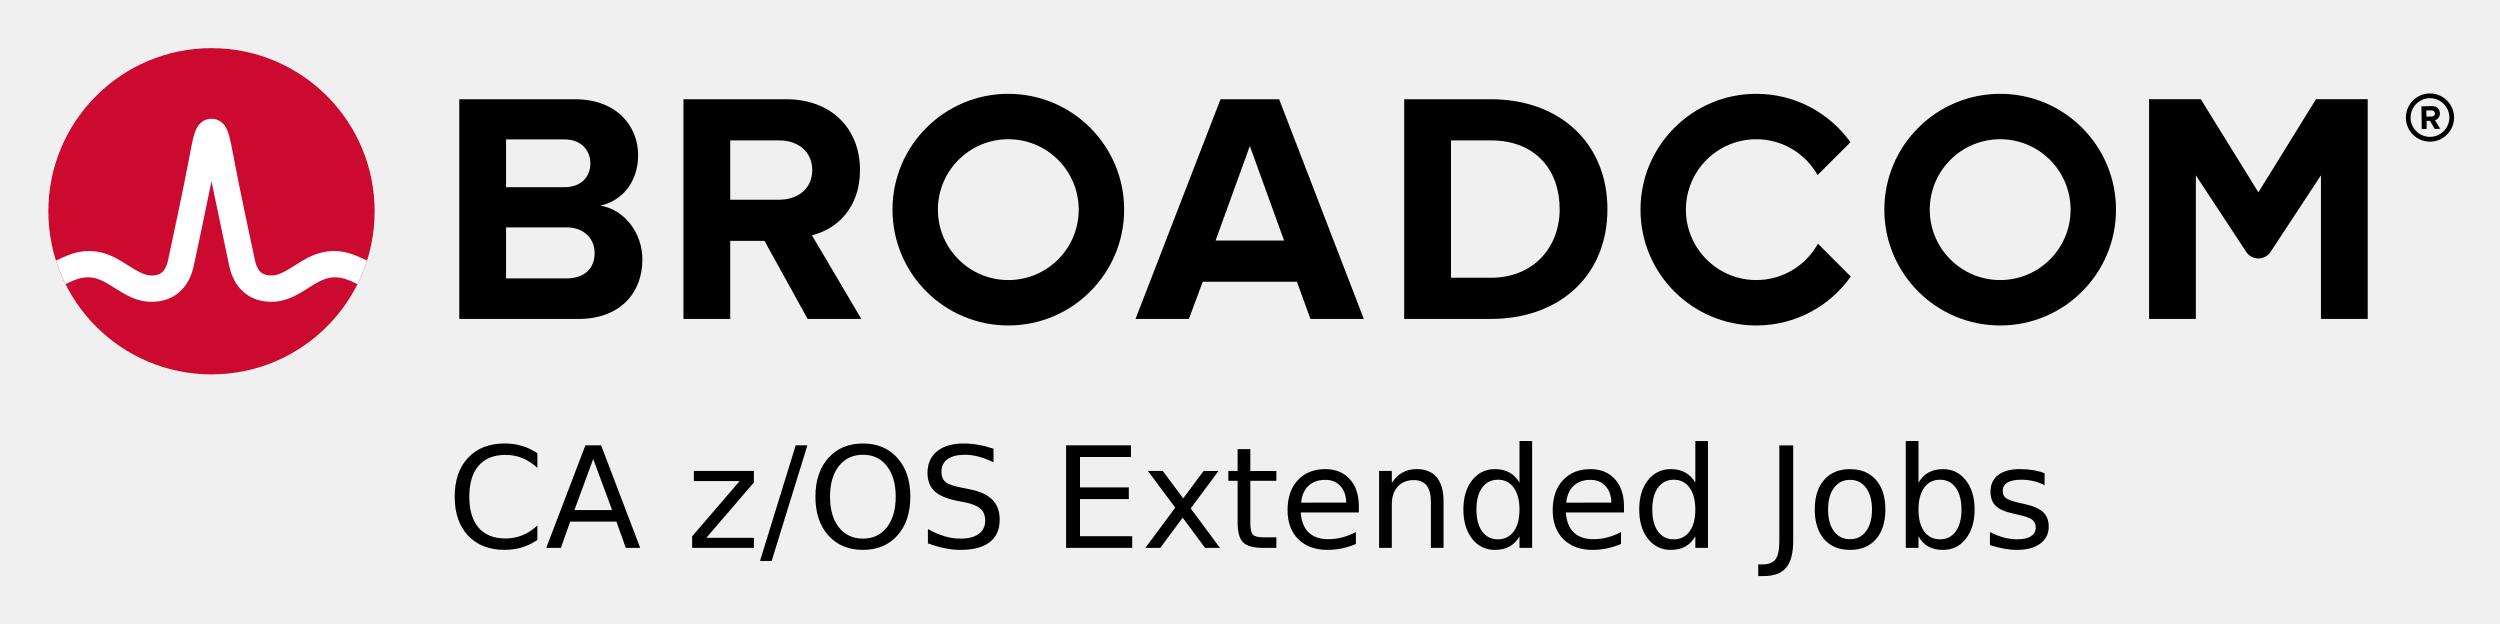
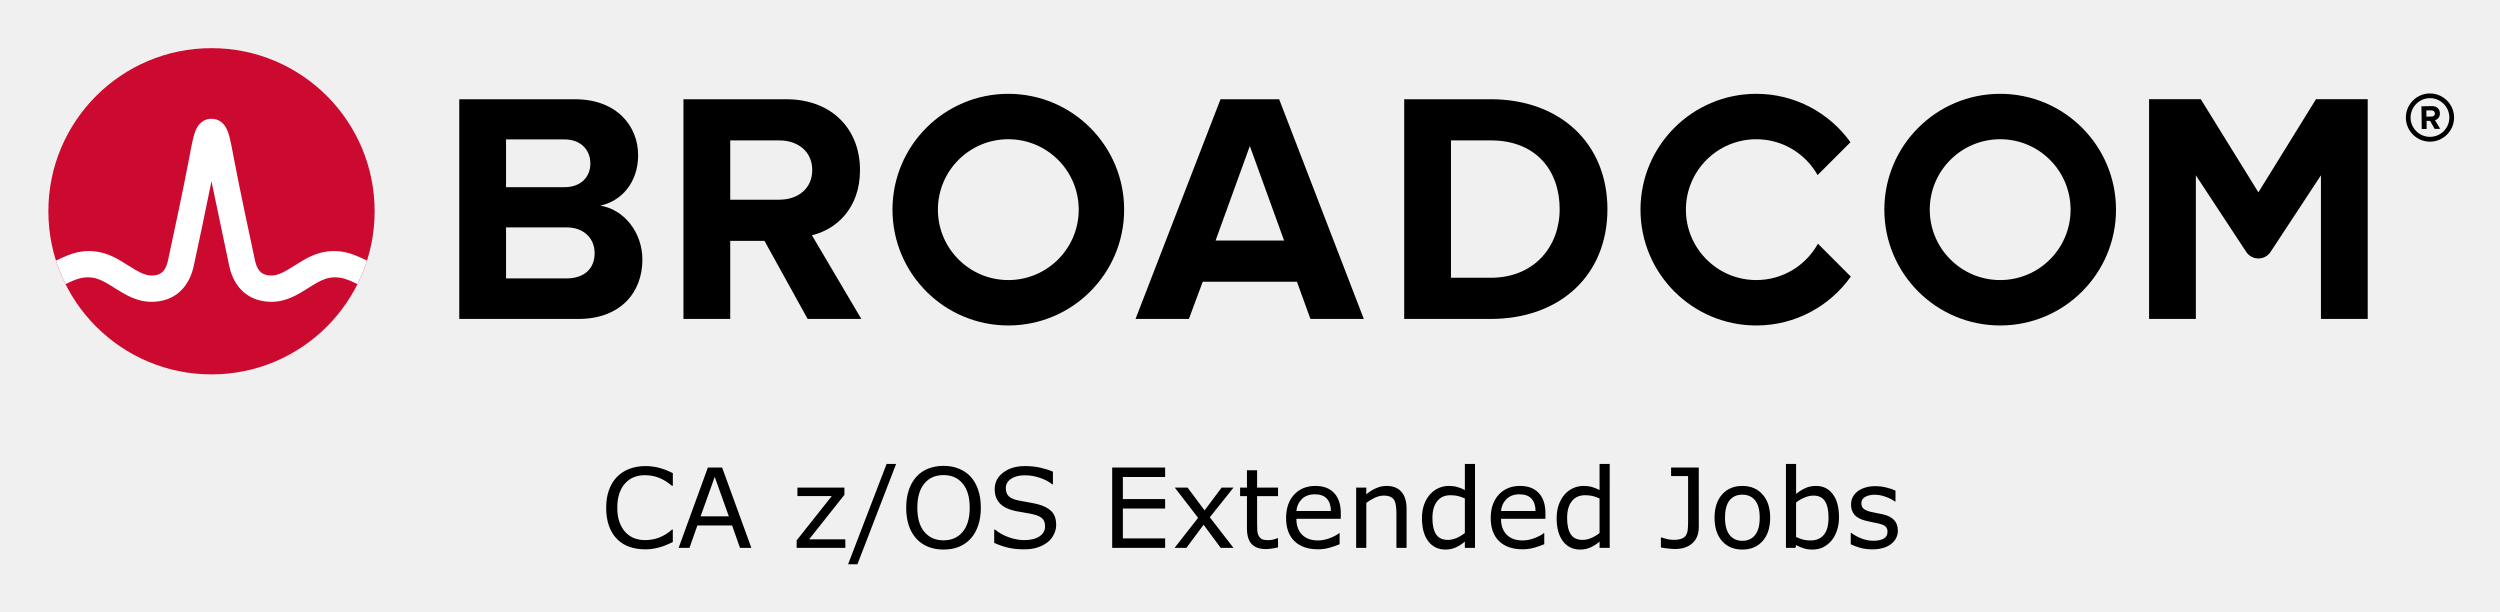
- <svg xmlns="http://www.w3.org/2000/svg" xmlns:xlink="http://www.w3.org/1999/xlink" role="img" viewBox="-4.53 -4.53 248.82 62.07">
+ <svg xmlns="http://www.w3.org/2000/svg" xmlns:xlink="http://www.w3.org/1999/xlink" role="img" viewBox="-4.53 -4.53 248.82 60.82">
  <path d="M237.32 9.09c-1.06 0-1.93-.86-1.93-1.92s.87-1.93 1.93-1.93 1.93.87 1.93 1.93-.87 1.92-1.93 1.92m0-4.32c-1.32 0-2.4 1.08-2.4 2.4 0 1.32 1.08 2.4 2.4 2.4 1.32 0 2.4-1.08 2.4-2.4 0-1.32-1.08-2.4-2.4-2.4" />
  <path d="M237.48 7.07l-.51.01-.01-.62h.51c.19-.01.34.11.34.3.01.19-.14.31-.33.31m.83-.32c-.01-.42-.3-.72-.77-.72l-1.07.02.03 2.26h.49l-.01-.81h.35l.46.8.55-.01-.52-.86c.24-.06.49-.28.49-.68M51.834 23.18h-5.999V9.347h5.835c1.574 0 2.557 1.016 2.557 2.393 0 1.377-.983 2.36-2.557 2.36H45v4h6.834c1.836 0 2.819 1.18 2.819 2.556 0 1.574-1.049 2.525-2.819 2.525m3.376-7.245c2.066-.426 3.771-2.262 3.771-5.015 0-2.918-2.131-5.573-6.295-5.573h-11.506v21.865h11.867c4.163 0 6.359-2.623 6.359-5.901 0-2.754-1.868-5.015-4.196-5.376m17.823-.59H68v4.098h3.558l4.294 7.769h5.343l-4.917-8.327c2.361-.557 4.786-2.622 4.786-6.49m0 0c0-4.065-2.786-7.048-7.343-7.048h-10.228v21.865h4.655V9.445h4.885c1.869 0 3.278 1.114 3.278 2.95s-1.409 2.95-3.278 2.95m43.421 4.065l3.409-9.408 3.41 9.408zm.492-14.063l-8.458 21.865h5.31l1.377-3.704h9.376l1.344 3.704h5.311l-8.425-21.865zm26.904 17.767h-3.967v-13.67h3.967c4.491 0 6.851 2.983 6.851 6.852 0 3.704-2.524 6.818-6.851 6.818m0-17.767h-8.622v21.865h8.622c6.851 0 11.604-4.327 11.604-10.916s-4.753-10.949-11.604-10.949m82.127-.004l-5.734 9.27-5.734-9.27h-5.146v21.869h4.656v-14.293l5.012 7.622c.574.871 1.851.871 2.424 0l5.013-7.622v14.293h4.656V5.343z" />
  <path id="a" d="M95.825 23.344c-3.871 0-7.008-3.138-7.008-7.008 0-3.871 3.137-7.009 7.008-7.009 3.87 0 7.008 3.138 7.008 7.009 0 3.87-3.138 7.008-7.008 7.008m0-18.536c-6.367 0-11.528 5.161-11.528 11.528 0 6.366 5.161 11.527 11.528 11.527 6.366 0 11.528-5.161 11.528-11.527 0-6.367-5.162-11.528-11.528-11.528" />
  <path d="M176.404 19.727c-1.195 2.156-3.492 3.617-6.132 3.617-3.87 0-7.008-3.138-7.008-7.008 0-3.871 3.138-7.008 7.008-7.008 2.618 0 4.897 1.438 6.1 3.565l3.27-3.269c-2.092-2.915-5.508-4.816-9.37-4.816-6.367 0-11.527 5.161-11.527 11.528 0 6.366 5.16 11.528 11.527 11.528 3.883 0 7.316-1.922 9.404-4.865z" />
  <use transform="translate(98.718)" xlink:href="#a" />
  <ellipse cx="16.52" cy="16.497" fill="#cc092f" rx="16.236" ry="16.235" />
  <path fill="#fff" d="M30.825 20.883c-1.857-.74-3.557-.492-5.261.541 0 0-.621.379-.807.496-.794.498-1.543.97-2.263.97-.687 0-1.363-.184-1.649-1.513-.446-2.073-1.534-7.167-2.009-9.69-.279-1.483-.432-2.282-.591-2.825-.28-.954-.792-1.473-1.519-1.556 0 0-.114-.016-.207-.016-.092 0-.218.018-.218.018-.72.086-1.229.605-1.507 1.554-.159.543-.312 1.342-.591 2.825-.475 2.523-1.563 7.617-2.009 9.69-.286 1.329-.962 1.513-1.649 1.513-.72 0-1.469-.472-2.263-.97-.186-.117-.808-.496-.808-.496-1.703-1.033-3.404-1.281-5.26-.541-.401.16-.796.339-1.172.52.257.806.577 1.599.95 2.344.411-.202.842-.402 1.282-.532.634-.187 1.284-.197 1.914.014.612.205 1.157.568 1.7.909 1.023.643 2.182 1.372 3.657 1.372 2.186 0 3.72-1.305 4.21-3.581.38-1.764 1.222-5.702 1.763-8.418 0 0 1.386 6.654 1.765 8.418.49 2.276 2.025 3.581 4.211 3.581 1.475 0 2.634-.729 3.657-1.372.543-.341 1.088-.704 1.7-.909.629-.211 1.28-.201 1.914-.014.44.13.87.331 1.281.533.374-.745.693-1.539.95-2.345-.376-.181-.77-.36-1.171-.52" />
-   <path d="M48.954 40.58v1.456q-.697-.649-1.49-.971-.786-.321-1.675-.321-1.75 0-2.68 1.073-.93 1.066-.93 3.09 0 2.017.93 3.09.93 1.066 2.68 1.066.889 0 1.675-.321.793-.321 1.49-.971v1.442q-.725.492-1.538.738-.807.246-1.709.246-2.317 0-3.65-1.415-1.333-1.422-1.333-3.876 0-2.461 1.333-3.876 1.333-1.422 3.65-1.422.916 0 1.723.246.813.239 1.524.725zm5.558.574l-1.873 5.079h3.753zm-.779-1.36h1.565L59.188 50h-1.436l-.93-2.618h-4.601L51.292 50h-1.456zm10.794 2.55h5.975v1.148l-4.73 5.503h4.73V50h-6.146v-1.148l4.73-5.503h-4.56zm10.138-2.55h1.162l-3.555 11.505h-1.162zm6.692.937q-1.504 0-2.393 1.121-.882 1.121-.882 3.056 0 1.928.882 3.049.889 1.121 2.393 1.121 1.504 0 2.379-1.121.882-1.121.882-3.049 0-1.935-.882-3.056-.875-1.121-2.379-1.121zm0-1.121q2.146 0 3.432 1.442 1.285 1.436 1.285 3.855 0 2.413-1.285 3.855-1.285 1.436-3.432 1.436-2.153 0-3.445-1.436-1.285-1.436-1.285-3.855t1.285-3.855q1.292-1.442 3.445-1.442zm12.995.52v1.347q-.786-.376-1.483-.561-.697-.185-1.347-.185-1.128 0-1.743.438-.608.438-.608 1.244 0 .677.403 1.025.41.342 1.545.554l.834.171q1.545.294 2.276 1.039.738.738.738 1.982 0 1.483-.998 2.249-.991.766-2.912.766-.725 0-1.545-.164-.813-.164-1.688-.485v-1.422q.841.472 1.647.711.807.239 1.586.239 1.183 0 1.825-.465.643-.465.643-1.326 0-.752-.465-1.176-.458-.424-1.511-.636l-.841-.164q-1.545-.308-2.235-.964-.69-.656-.69-1.825 0-1.354.95-2.133.957-.779 2.632-.779.718 0 1.463.13t1.524.39zm7.226-.335h6.453v1.162h-5.072v3.021h4.86v1.162h-4.86v3.698h5.195V50h-6.576zm15.169 2.55l-2.769 3.726L116.89 50h-1.483l-2.229-3.008L110.949 50h-1.483l2.974-4.006-2.721-3.65h1.483l2.03 2.728 2.03-2.728zm3.165-2.174v2.174h2.591v.978h-2.591v4.156q0 .937.253 1.203.26.267 1.046.267h1.292V50h-1.292q-1.456 0-2.01-.54-.554-.547-.554-1.982v-4.156h-.923v-.978h.923v-2.174zm10.801 5.688v.615h-5.783q.082 1.299.779 1.982.704.677 1.955.677.725 0 1.401-.178.684-.178 1.354-.533v1.189q-.677.287-1.388.438-.711.15-1.442.15-1.832 0-2.905-1.066-1.066-1.066-1.066-2.885 0-1.88 1.012-2.98 1.019-1.107 2.741-1.107 1.545 0 2.44.998.902.991.902 2.7zm-1.258-.369q-.014-1.032-.581-1.647-.561-.615-1.49-.615-1.053 0-1.688.595-.629.595-.725 1.675zm9.687-.109V50h-1.258v-4.58q0-1.087-.424-1.627-.424-.54-1.271-.54-1.019 0-1.606.649-.588.649-.588 1.771V50h-1.265v-7.656h1.265v1.189q.451-.69 1.06-1.032.615-.342 1.415-.342 1.319 0 1.996.82.677.813.677 2.399zm7.561-1.873v-4.143h1.258V50h-1.258v-1.148q-.396.684-1.005 1.019-.602.328-1.449.328-1.388 0-2.263-1.107-.868-1.107-.868-2.912 0-1.805.868-2.912.875-1.107 2.263-1.107.848 0 1.449.335.608.328 1.005 1.012zm-4.286 2.673q0 1.388.567 2.181.574.786 1.572.786.998 0 1.572-.786.574-.793.574-2.181 0-1.388-.574-2.174-.574-.793-1.572-.793-.998 0-1.572.793-.567.786-.567 2.174zm14.684-.321v.615h-5.783q.082 1.299.779 1.982.704.677 1.955.677.725 0 1.401-.178.684-.178 1.354-.533v1.189q-.677.287-1.388.438-.711.15-1.442.15-1.832 0-2.905-1.066-1.066-1.066-1.066-2.885 0-1.88 1.012-2.98 1.019-1.107 2.741-1.107 1.545 0 2.44.998.902.991.902 2.7zm-1.258-.369q-.014-1.032-.581-1.647-.561-.615-1.49-.615-1.053 0-1.688.595-.629.595-.725 1.675zm8.36-1.982v-4.143h1.258V50h-1.258v-1.148q-.396.684-1.005 1.019-.602.328-1.449.328-1.388 0-2.263-1.107-.868-1.107-.868-2.912 0-1.805.868-2.912.875-1.107 2.263-1.107.848 0 1.449.335.608.328 1.005 1.012zm-4.286 2.673q0 1.388.567 2.181.574.786 1.572.786.998 0 1.572-.786.574-.793.574-2.181 0-1.388-.574-2.174-.574-.793-1.572-.793-.998 0-1.572.793-.567.786-.567 2.174zm12.646-6.385h1.381v9.495q0 1.846-.704 2.68-.697.834-2.249.834h-.526v-1.162h.431q.916 0 1.292-.513.376-.513.376-1.839zm7.041 3.432q-1.012 0-1.6.793-.588.786-.588 2.16 0 1.374.581 2.167.588.786 1.606.786 1.005 0 1.593-.793t.588-2.16q0-1.36-.588-2.153-.588-.8-1.593-.8zm0-1.066q1.641 0 2.577 1.066.937 1.066.937 2.953 0 1.88-.937 2.953-.937 1.066-2.577 1.066-1.647 0-2.584-1.066-.93-1.073-.93-2.953 0-1.887.93-2.953.937-1.066 2.584-1.066zm11.088 4.02q0-1.388-.574-2.174-.567-.793-1.565-.793-.998 0-1.572.793-.567.786-.567 2.174 0 1.388.567 2.181.574.786 1.572.786t1.565-.786q.574-.793.574-2.181zm-4.279-2.673q.396-.684.998-1.012.608-.335 1.449-.335 1.395 0 2.263 1.107.875 1.107.875 2.912 0 1.805-.875 2.912-.868 1.107-2.263 1.107-.841 0-1.449-.328-.602-.335-.998-1.019V50h-1.265V39.363h1.265zm12.551-.937v1.189q-.533-.273-1.107-.41-.574-.137-1.189-.137-.937 0-1.408.287-.465.287-.465.861 0 .438.335.69.335.246 1.347.472l.431.096q1.34.287 1.9.813.567.52.567 1.456 0 1.066-.848 1.688-.841.622-2.317.622-.615 0-1.285-.123-.663-.116-1.401-.355V48.421q.697.362 1.374.547.677.178 1.34.178.889 0 1.367-.301.479-.308.479-.861 0-.513-.349-.786-.342-.273-1.511-.526l-.438-.103q-1.169-.246-1.688-.752-.52-.513-.52-1.401 0-1.08.766-1.668.766-.588 2.174-.588.697 0 1.312.103.615.103 1.135.308z" text-anchor="middle" />
+   <path d="M62.433 49.42q-.295.129-.537.242-.236.113-.623.236-.328.102-.714.172-.381.075-.843.075-.87 0-1.584-.242-.709-.247-1.235-.768-.516-.51-.806-1.294-.29-.79-.29-1.832 0-.988.279-1.767.279-.779.806-1.316.51-.521 1.23-.795.725-.274 1.606-.274.645 0 1.284.156.645.156 1.429.548v1.262h-.081q-.661-.553-1.311-.806-.65-.252-1.391-.252-.607 0-1.096.199-.483.193-.865.607-.371.403-.58 1.02-.204.612-.204 1.418 0 .843.226 1.45.231.607.591.988.376.397.875.591.505.188 1.063.188.768 0 1.439-.263.671-.263 1.257-.79h.075zM70.253 50h-1.133l-.784-2.229h-3.459L64.092 50h-1.08l2.911-7.998h1.418zm-2.245-3.142l-1.402-3.926-1.407 3.926zM79.604 50h-4.845v-.747l3.497-4.41h-3.421v-.843h4.678v.72L76 49.146h3.604zm5.054-8.357l-3.851 9.99h-.929l3.835-9.99zm7.423 1.278q.489.537.747 1.316.263.779.263 1.767 0 .988-.269 1.772-.263.779-.741 1.3-.494.542-1.171.816-.671.274-1.536.274-.843 0-1.536-.279-.688-.279-1.171-.811-.483-.532-.747-1.305-.258-.773-.258-1.767 0-.978.258-1.751.258-.779.752-1.332.473-.526 1.171-.806.704-.279 1.531-.279.859 0 1.542.285.688.279 1.166.8zm-.097 3.083q0-1.558-.698-2.401-.698-.849-1.907-.849-1.219 0-1.917.849-.693.843-.693 2.401 0 1.574.709 2.412.709.833 1.901.833 1.192 0 1.896-.833.709-.838.709-2.412zm8.604 1.713q0 .467-.22.924-.215.457-.607.773-.43.344-1.004.537-.569.193-1.375.193-.865 0-1.558-.161-.688-.161-1.402-.478v-1.332h.075q.607.505 1.402.779.795.274 1.493.274.988 0 1.536-.371.553-.371.553-.988 0-.532-.263-.784-.258-.252-.79-.392-.403-.107-.875-.177-.467-.07-.994-.177-1.063-.226-1.579-.768-.51-.548-.51-1.423 0-1.004.849-1.644.849-.645 2.154-.645.843 0 1.547.161.704.161 1.246.397v1.257h-.075q-.457-.387-1.203-.639-.741-.258-1.52-.258-.854 0-1.375.354-.516.354-.516.913 0 .499.258.784.258.285.908.435.344.075.978.183t1.074.22q.892.236 1.343.714.451.478.451 1.337zM111.433 50h-5.269v-7.998h5.269v.945h-4.206v2.191h4.206v.945h-4.206v2.97h4.206zm6.805 0h-1.273l-1.703-2.304L113.549 50h-1.176l2.342-2.992-2.32-3.008h1.273l1.692 2.267 1.697-2.267h1.182l-2.358 2.954zm4.431-.054q-.285.075-.623.124-.333.048-.596.048-.918 0-1.396-.494-.478-.494-.478-1.584v-3.19h-.682v-.849h.682v-1.724h1.01v1.724h2.084v.849h-2.084v2.734q0 .473.021.741.021.263.15.494.118.215.322.317.209.097.634.097.247 0 .516-.07.269-.075.387-.124h.054zm6.247-2.841h-4.42q0 .553.167.967.167.408.457.671.279.258.661.387.387.129.849.129.612 0 1.23-.242.623-.247.886-.483h.054v1.101q-.51.215-1.042.36t-1.117.145q-1.493 0-2.331-.806-.838-.811-.838-2.299 0-1.472.8-2.336.806-.865 2.116-.865 1.214 0 1.869.709.661.709.661 2.014zm-.983-.773q-.005-.795-.403-1.23-.392-.435-1.198-.435-.811 0-1.294.478-.478.478-.542 1.187zM135.463 50h-1.01v-3.416q0-.414-.048-.773-.048-.365-.177-.569-.134-.226-.387-.333-.252-.113-.655-.113-.414 0-.865.204t-.865.521V50h-1.01v-6h1.01v.666q.473-.392.978-.612.505-.22 1.037-.22.972 0 1.482.585.51.585.51 1.687zm6.811 0h-1.01v-.628q-.435.376-.908.585-.473.209-1.026.209-1.074 0-1.708-.827-.628-.827-.628-2.293 0-.763.215-1.359.22-.596.591-1.015.365-.408.849-.623.489-.215 1.01-.215.473 0 .838.102.365.097.768.306v-2.6h1.01zm-1.01-1.477v-3.443q-.408-.183-.73-.252-.322-.07-.704-.07-.849 0-1.321.591-.473.591-.473 1.676 0 1.069.365 1.627.365.553 1.171.553.43 0 .87-.188.44-.193.822-.494zm8.019-1.418h-4.42q0 .553.167.967.167.408.457.671.279.258.661.387.387.129.849.129.612 0 1.23-.242.623-.247.886-.483h.054v1.101q-.51.215-1.042.36t-1.117.145q-1.493 0-2.331-.806-.838-.811-.838-2.299 0-1.472.8-2.336.806-.865 2.116-.865 1.214 0 1.869.709.661.709.661 2.014zm-.983-.773q-.005-.795-.403-1.23-.392-.435-1.198-.435-.811 0-1.294.478-.478.478-.542 1.187zM155.68 50h-1.01v-.628q-.435.376-.908.585-.473.209-1.026.209-1.074 0-1.708-.827-.628-.827-.628-2.293 0-.763.215-1.359.22-.596.591-1.015.365-.408.849-.623.489-.215 1.01-.215.473 0 .838.102.365.097.768.306v-2.6h1.01zm-1.01-1.477v-3.443q-.408-.183-.73-.252-.322-.07-.704-.07-.849 0-1.321.591-.473.591-.473 1.676 0 1.069.365 1.627.365.553 1.171.553.43 0 .87-.188.44-.193.822-.494zm9.877-.602q0 1.053-.645 1.622-.639.569-1.719.569-.258 0-.688-.048-.43-.043-.72-.107v-.994h.059q.22.075.542.156.322.081.661.081.494 0 .784-.113.295-.113.435-.322.145-.215.183-.526.043-.312.043-.72v-4.667h-1.692v-.849h2.755zm7.106-.918q0 1.466-.752 2.315-.752.849-2.014.849-1.273 0-2.025-.849-.747-.849-.747-2.315 0-1.466.747-2.315.752-.854 2.025-.854 1.262 0 2.014.854.752.849.752 2.315zm-1.042 0q0-1.166-.457-1.73-.457-.569-1.268-.569-.822 0-1.278.569-.451.564-.451 1.729 0 1.128.457 1.713.457.58 1.273.58.806 0 1.262-.575.462-.58.462-1.719zm7.89-.048q0 .752-.215 1.354-.209.602-.569 1.01-.381.424-.838.639-.457.209-1.004.209-.51 0-.892-.124-.381-.118-.752-.322l-.064.279h-.945v-8.357h1.01v2.986q.424-.349.902-.569.478-.226 1.074-.226 1.063 0 1.676.816.618.816.618 2.304zm-1.042.027q0-1.074-.354-1.627-.354-.559-1.144-.559-.44 0-.892.193-.451.188-.838.489v3.438q.43.193.736.269.312.075.704.075.838 0 1.311-.548.478-.553.478-1.73zm6.902 1.289q0 .822-.682 1.348-.677.526-1.853.526-.666 0-1.225-.156-.553-.161-.929-.349v-1.133h.054q.478.36 1.063.575.585.209 1.123.209.666 0 1.042-.215.376-.215.376-.677 0-.354-.204-.537-.204-.183-.784-.312-.215-.048-.564-.113-.344-.064-.628-.14-.79-.209-1.123-.612-.328-.408-.328-.999 0-.371.15-.698.156-.328.467-.585.301-.252.763-.397.467-.15 1.042-.15.537 0 1.085.134.553.129.918.317v1.08h-.054q-.387-.285-.94-.478-.553-.199-1.085-.199-.553 0-.935.215-.381.209-.381.628 0 .371.231.559.226.188.73.306.279.064.623.129.349.064.58.118.704.161 1.085.553.381.397.381 1.053z" text-anchor="middle" />
</svg>
